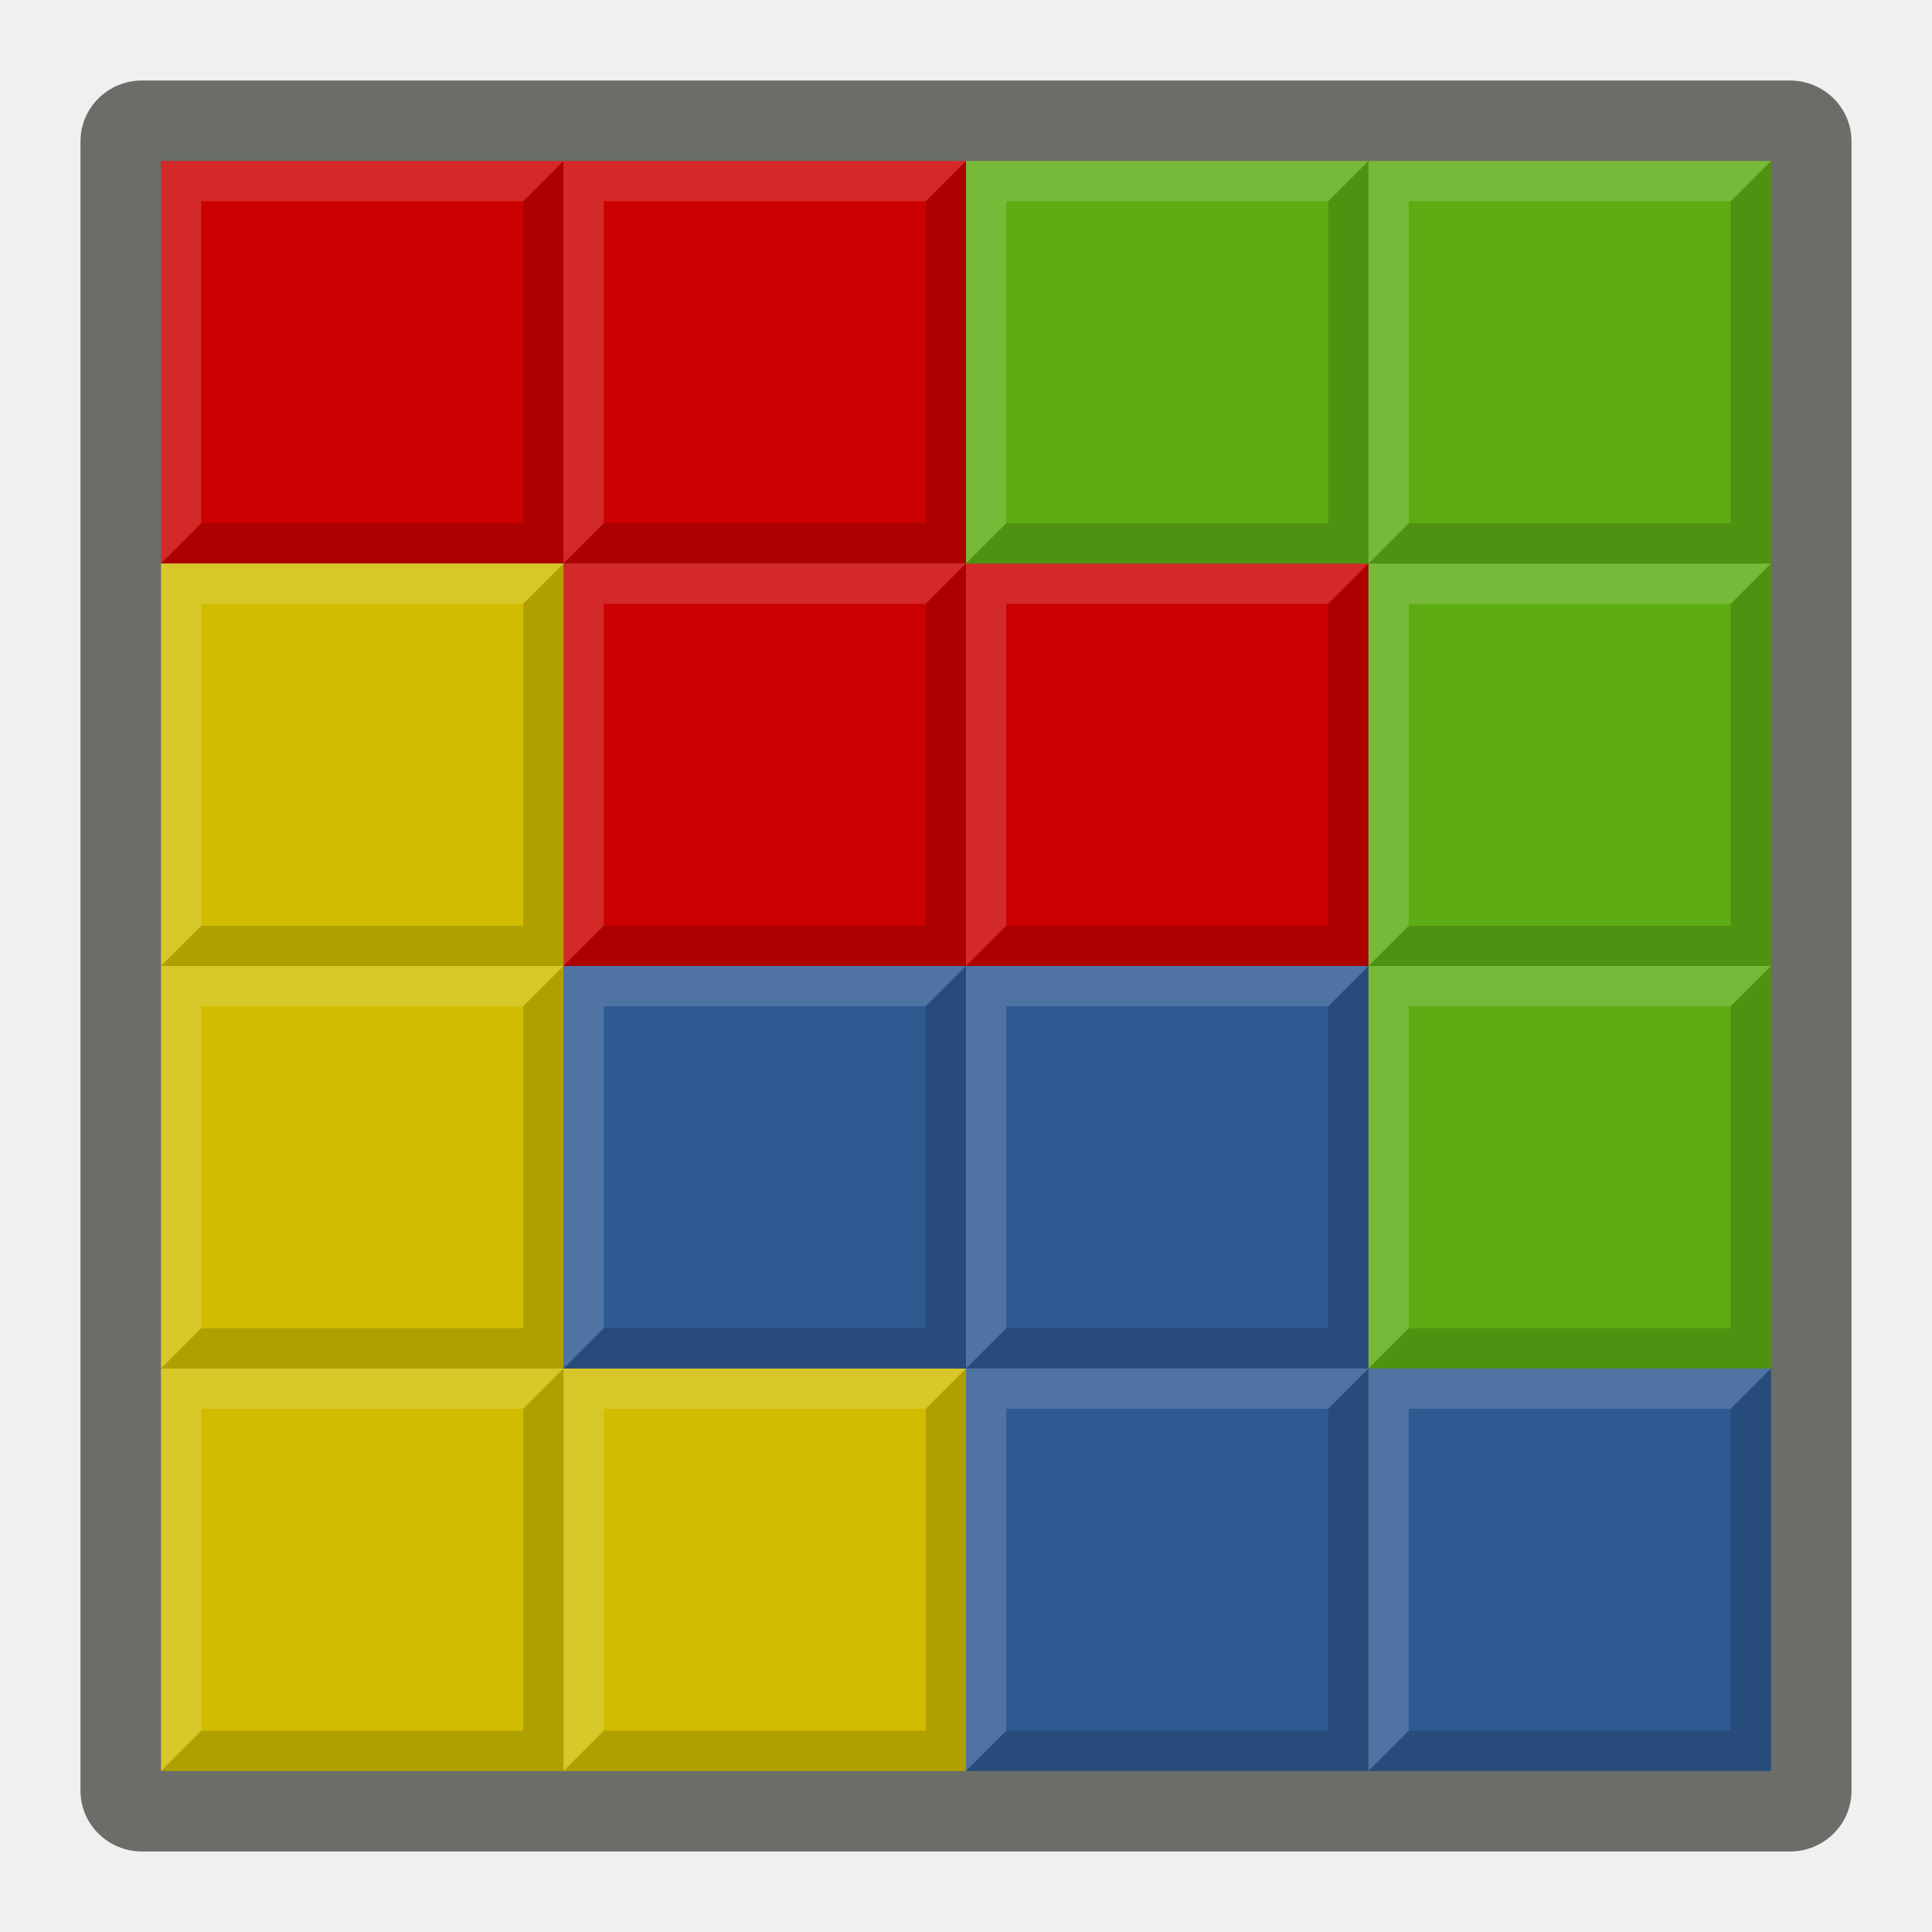
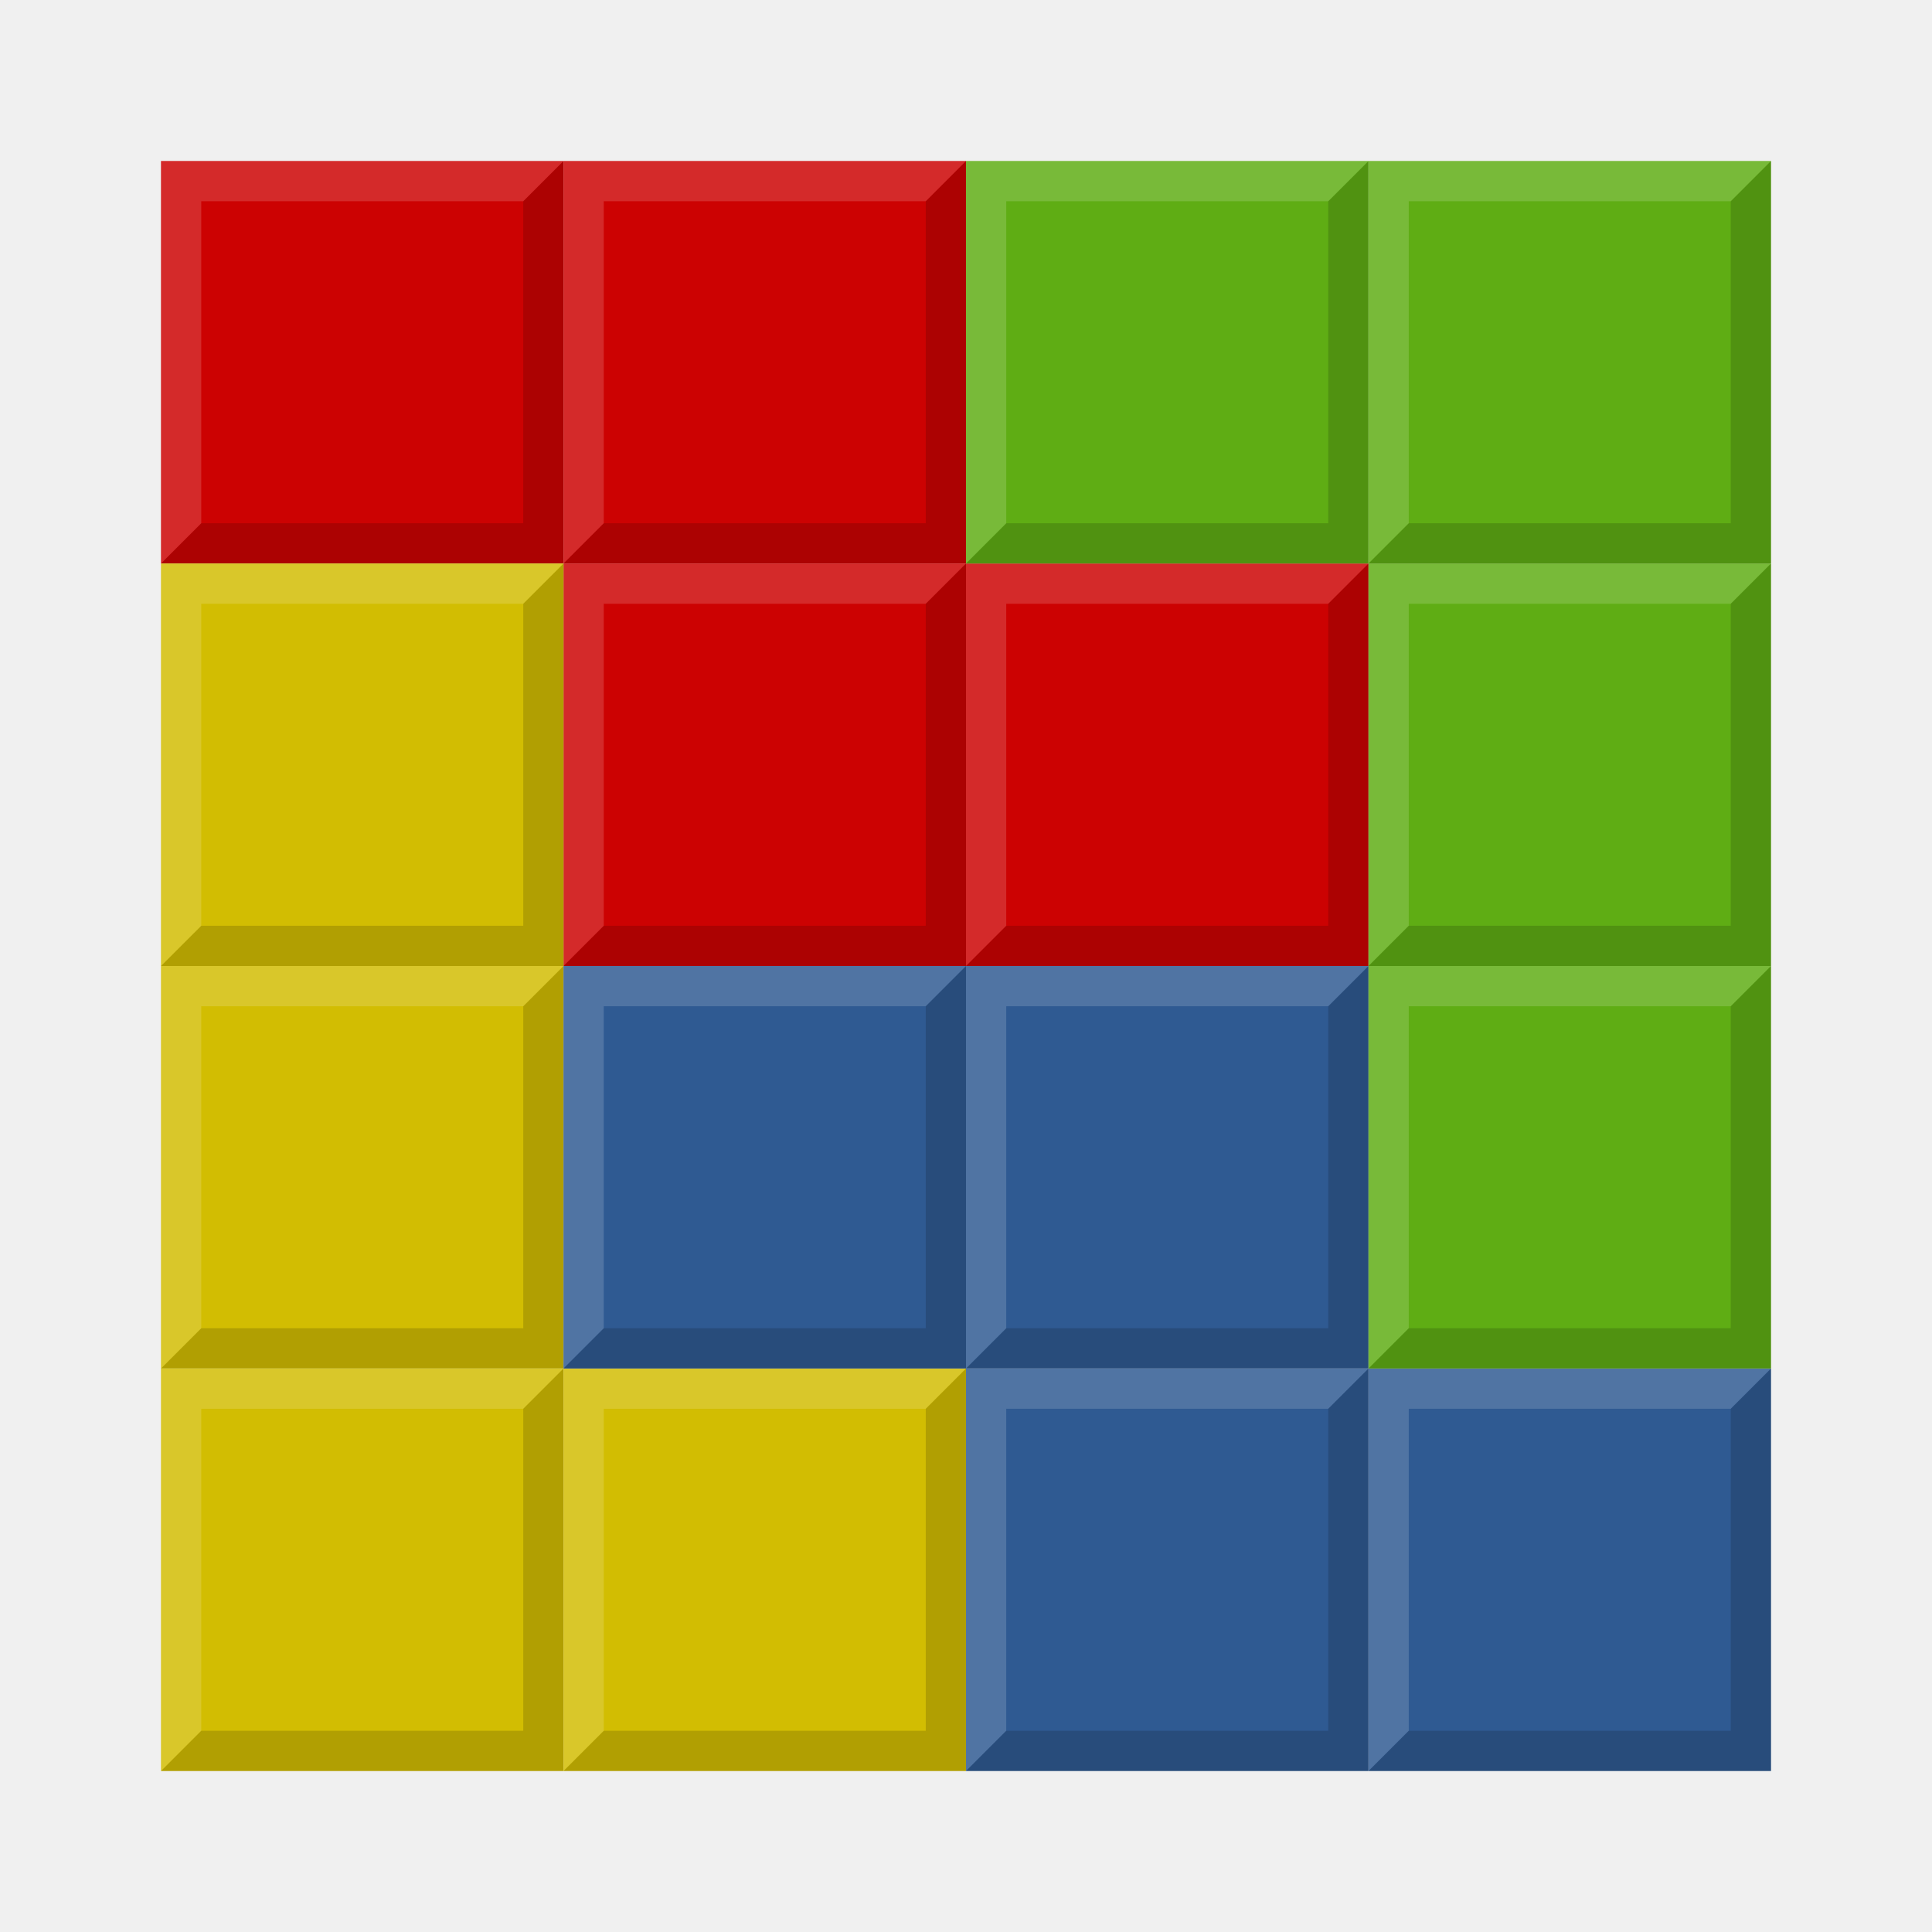
<svg xmlns="http://www.w3.org/2000/svg" xmlns:xlink="http://www.w3.org/1999/xlink" height="48" width="48" version="1.1">
-   <defs />
-   <rect rx="1.53" ry="1.51" height="44" width="44" y="2" x="2" fill="#6b6d68" />
  <g id="g4092" transform="translate(19,-14)">
    <rect opacity="0.99" fill-rule="evenodd" rx="1.328" ry="0" height="10" width="10" y="18" x="-15" fill="#C00" />
-     <path d="m-15,28,1-1,8,0,0-8,1-1,0,10z" fill-opacity="0.157" fill="#000" />
-     <path fill-opacity="0.157" d="m-15,28,0-10,10,0-1,1-8,0,0,8z" fill="#FFF" />
+     <path fill="#000" d="m-15,28,1-1,8,0,0-8,1-1,0,10z" fill-opacity="0.157" />
+     <path fill="#FFF" d="m-15,28,0-10,10,0-1,1-8,0,0,8z" fill-opacity="0.157" />
  </g>
  <use xlink:href="#g4092" transform="translate(10,0)" height="48" width="48" y="0" x="0" />
  <use xlink:href="#g4092" transform="translate(10,10)" height="48" width="48" y="0" x="0" />
  <use xlink:href="#g4092" transform="translate(20,10)" height="48" width="48" y="0" x="0" />
  <g id="g4147" transform="translate(29,3)">
    <rect opacity="0.99" fill-rule="evenodd" rx="1.328" ry="0" height="10" width="10" y="11" x="-25" fill="#d2bc00" />
-     <path d="m-25,21,1-1,8,0,0-8,1-1,0,10z" fill-opacity="0.157" fill="#000" />
-     <path fill-opacity="0.157" d="m-25,21,0-10,10,0-1,1-8,0,0,8z" fill="#FFF" />
+     <path fill="#000" d="m-25,21,1-1,8,0,0-8,1-1,0,10z" fill-opacity="0.157" />
+     <path fill="#FFF" d="m-25,21,0-10,10,0-1,1-8,0,0,8z" fill-opacity="0.157" />
  </g>
  <use xlink:href="#g4147" transform="translate(0,10)" height="48" width="48" y="0" x="0" />
  <use xlink:href="#g4147" transform="translate(0,20)" height="48" width="48" y="0" x="0" />
  <use xlink:href="#g4147" transform="translate(10,20)" height="48" width="48" y="0" x="0" />
  <g id="g4231" transform="translate(33,11)">
    <rect opacity="0.99" fill-rule="evenodd" rx="1.328" ry="0" height="10" width="10" y="13" x="-19" fill="#2d5991" />
-     <path d="m-19,23,1-1,8,0,0-8,1-1,0,10z" fill-opacity="0.157" fill="#000" />
-     <path fill-opacity="0.157" d="m-19,23,0-10,10,0-1,1-8,0,0,8z" fill="#FFF" />
+     <path fill="#000" d="m-19,23,1-1,8,0,0-8,1-1,0,10z" fill-opacity="0.157" />
+     <path fill="#FFF" d="m-19,23,0-10,10,0-1,1-8,0,0,8z" fill-opacity="0.157" />
  </g>
  <use xlink:href="#g4231" transform="translate(10,0)" height="48" width="48" y="0" x="0" />
  <use xlink:href="#g4231" transform="translate(10,10)" height="48" width="48" y="0" x="0" />
  <use xlink:href="#g4231" transform="translate(20,10)" height="48" width="48" y="0" x="0" />
  <g id="g4272" transform="translate(44,-4)">
    <rect opacity="0.99" fill-rule="evenodd" rx="1.328" ry="0" height="10" width="10" y="8" x="-20" fill="#5eac12" />
-     <path d="m-20,18,1-1,8,0,0-8,1-1,0,10z" fill-opacity="0.157" fill="#000" />
-     <path fill-opacity="0.157" d="m-20,18,0-10,10,0-1,1-8,0,0,8z" fill="#FFF" />
+     <path fill="#000" d="m-20,18,1-1,8,0,0-8,1-1,0,10z" fill-opacity="0.157" />
+     <path fill="#FFF" d="m-20,18,0-10,10,0-1,1-8,0,0,8z" fill-opacity="0.157" />
  </g>
  <use xlink:href="#g4272" transform="translate(10,10)" height="48" width="48" y="0" x="0" />
  <use xlink:href="#g4272" transform="translate(10,20)" height="48" width="48" y="0" x="0" />
  <use xlink:href="#g4272" transform="translate(10,0)" height="48" width="48" y="0" x="0" />
</svg>
